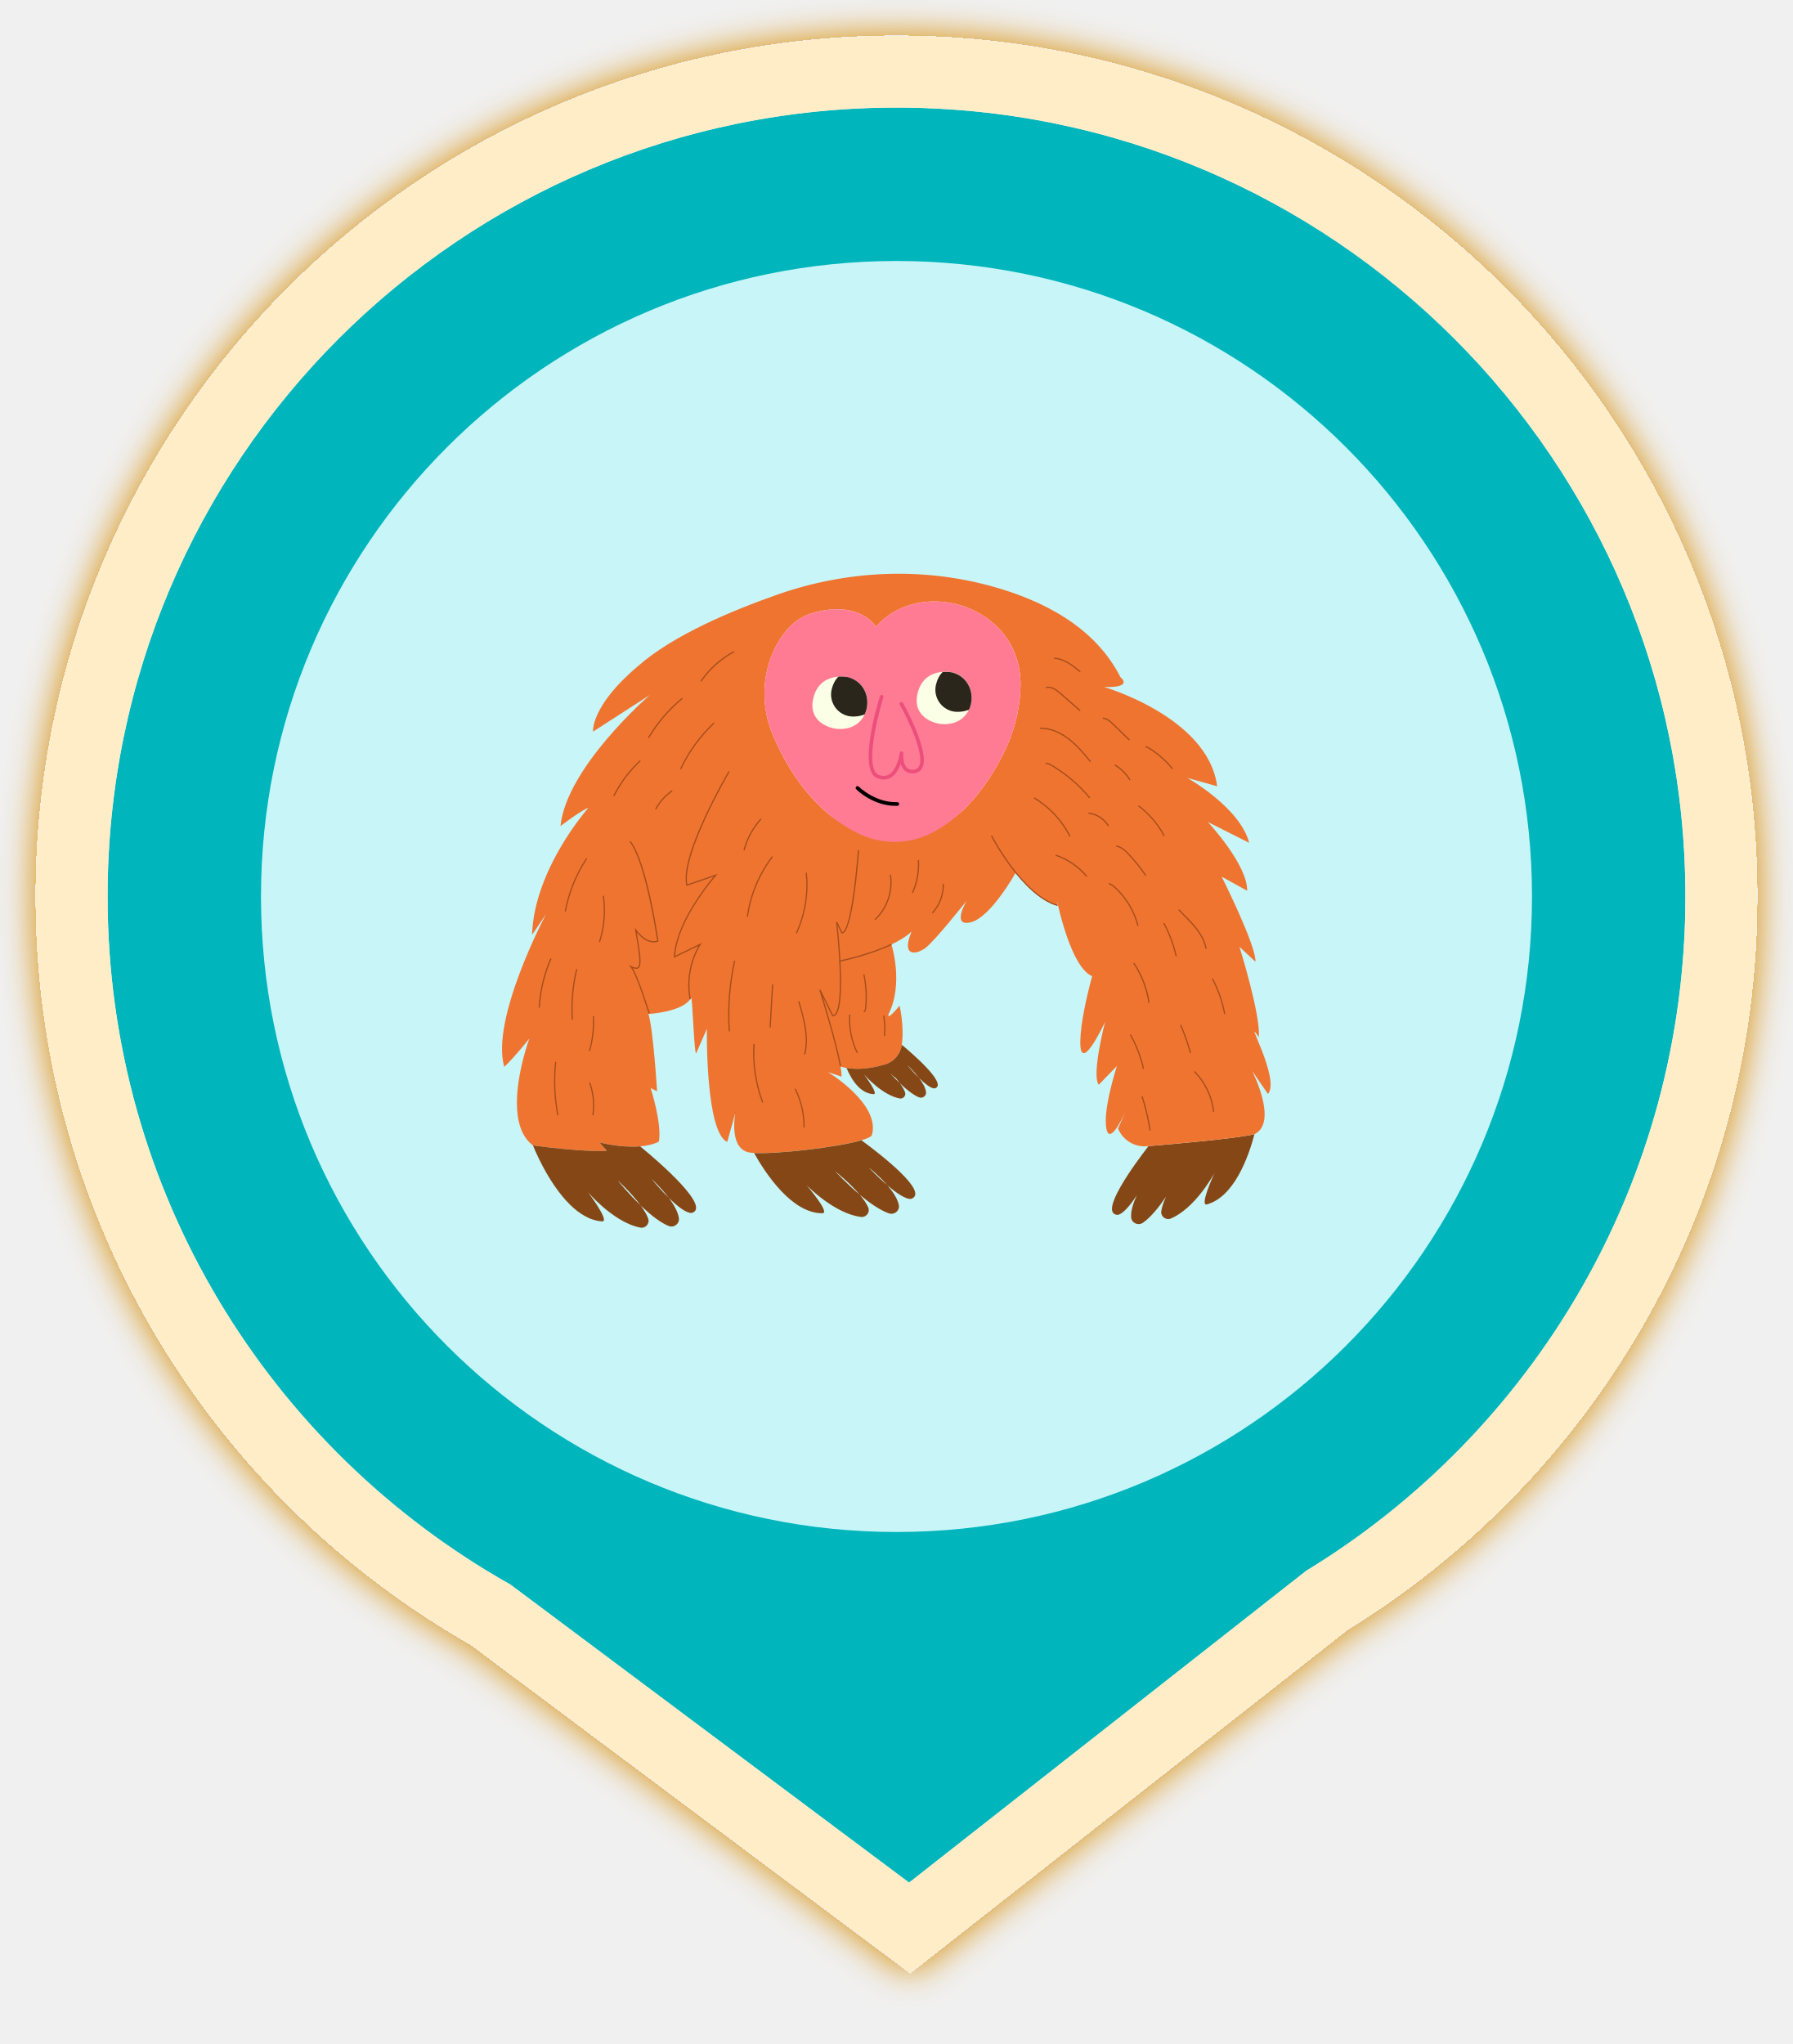
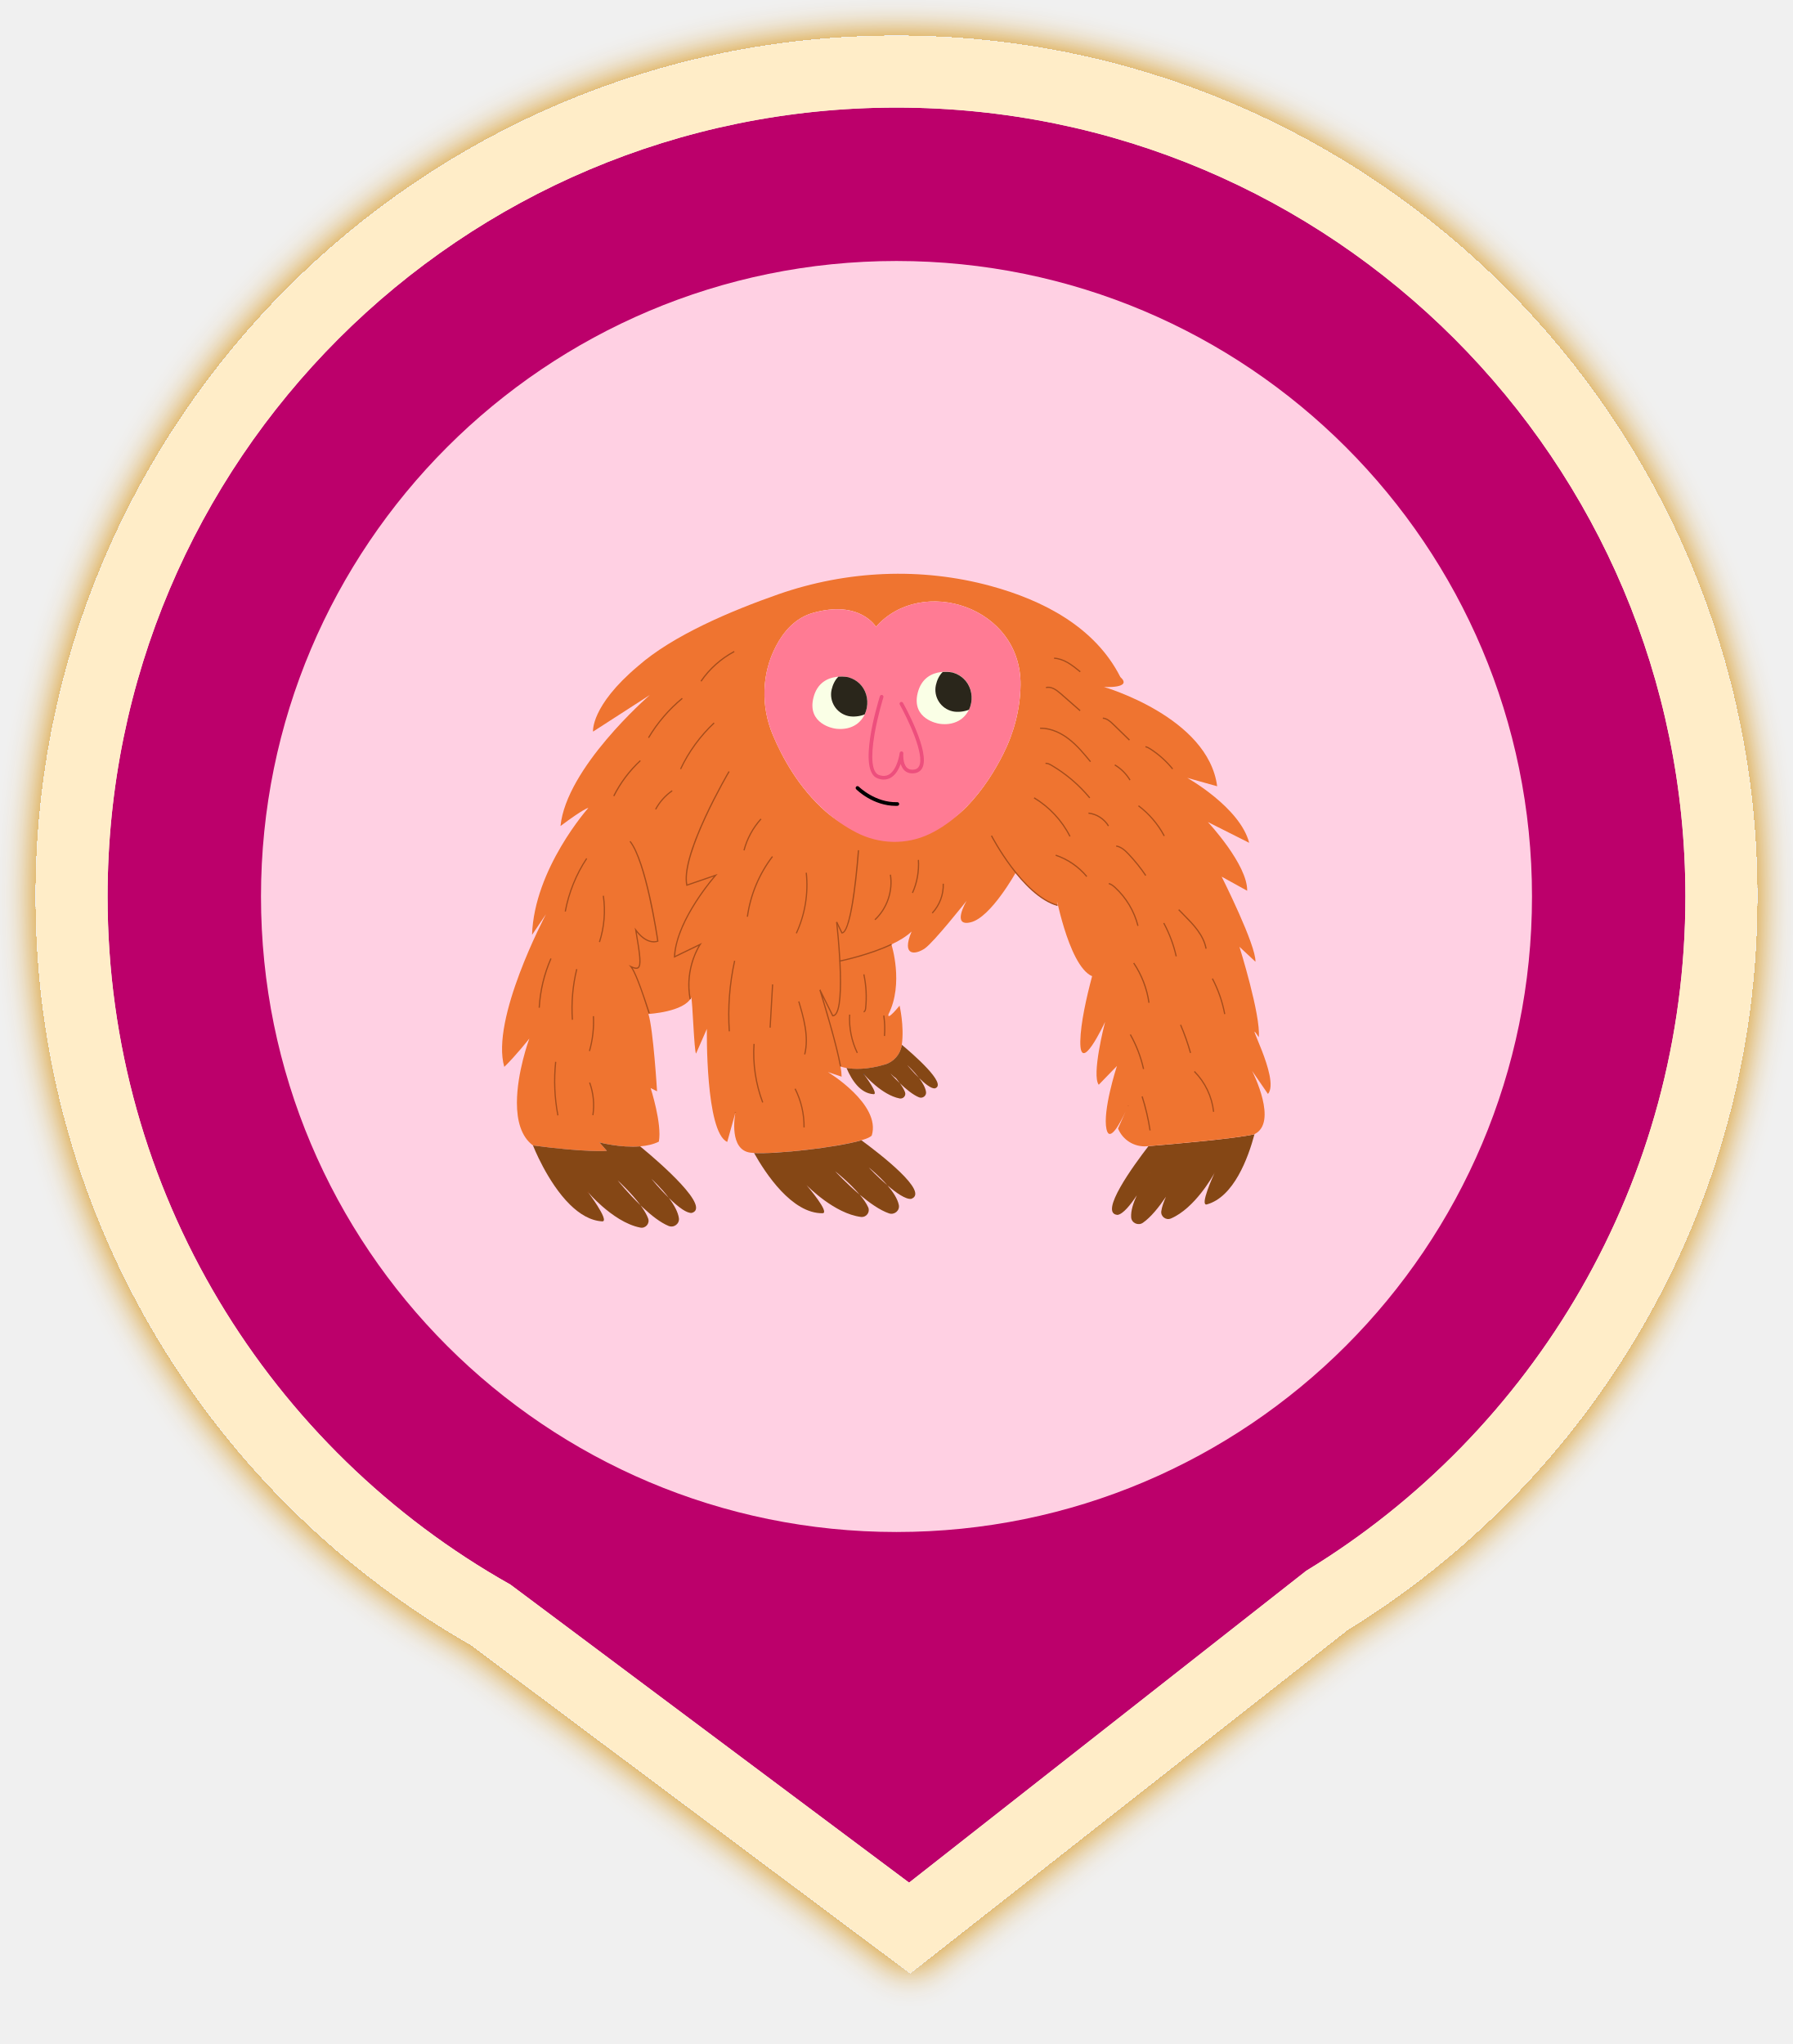
<svg xmlns="http://www.w3.org/2000/svg" xmlns:xlink="http://www.w3.org/1999/xlink" width="50" height="57" viewBox="0 0 50 57" fill="none">
  <g filter="url(#filter0_d_644_2261)">
-     <use xlink:href="#stroke0_644_2261" fill="#00B6BC" />
+     <use xlink:href="#stroke0_644_2261" fill="#BC006B" />
    <mask id="stroke1_644_2261" maskUnits="userSpaceOnUse" x="1" y="1" width="48" height="55" fill="black">
      <rect fill="white" x="1" y="1" width="48" height="55" />
      <use xlink:href="#stroke0_644_2261" />
    </mask>
    <path d="M25 3C37.15 3 47 12.85 47 25C47 32.965 42.766 39.942 36.427 43.803L25.351 52.5L14.233 44.188C7.53 40.418 3 33.239 3 25C3 12.85 12.85 3 25 3Z" stroke-width="4" stroke="#FFEDC8" mask="url(#stroke1_644_2261)" />
-     <circle cx="25" cy="25" r="17.722" fill="#C8F5F8" />
+     <circle cx="25" cy="25" r="17.722" fill="#FFD0E3" />
    <path d="M34.984 31.627C34.807 32.291 34.406 33.384 33.65 33.588C33.452 33.627 33.83 32.794 33.867 32.712C33.822 32.795 33.32 33.694 32.653 33.979C32.515 34.038 32.364 33.925 32.384 33.777C32.401 33.656 32.451 33.515 32.515 33.373C32.322 33.659 32.092 33.947 31.871 34.099C31.74 34.189 31.555 34.106 31.544 33.947C31.531 33.766 31.605 33.542 31.701 33.335C31.525 33.601 31.319 33.856 31.166 33.879C30.625 33.848 31.624 32.483 32.026 31.962C32.902 31.889 34.446 31.75 34.972 31.633C34.976 31.631 34.98 31.629 34.984 31.627V31.627Z" fill="#854715" />
    <path d="M35.359 30.507C34.974 29.945 34.923 29.871 34.916 29.862C34.946 29.922 35.642 31.305 34.984 31.627C34.981 31.629 34.977 31.63 34.973 31.632C34.446 31.749 32.902 31.888 32.026 31.961C32.012 31.962 31.998 31.963 31.984 31.965C31.636 31.994 31.31 31.793 31.178 31.47L31.388 30.998C31.245 31.305 30.941 31.884 30.856 31.488C30.744 30.974 31.133 29.771 31.147 29.727C31.14 29.734 31.086 29.79 30.64 30.25C30.437 29.982 30.799 28.563 30.817 28.497C30.785 28.563 30.107 30.008 30.126 29.03C30.136 28.534 30.296 27.819 30.455 27.223C29.759 26.921 29.396 24.614 29.491 25.247C29.055 25.123 28.647 24.732 28.326 24.333C28.326 24.333 28.153 24.644 27.91 24.973C27.668 25.302 27.355 25.648 27.075 25.718C26.527 25.856 26.938 25.149 26.956 25.119C26.928 25.154 26.042 26.274 25.792 26.447C25.538 26.624 25.125 26.684 25.421 25.977C25.279 26.113 25.078 26.234 24.859 26.337C24.544 26.486 24.19 26.601 23.912 26.68C23.634 26.758 23.432 26.799 23.421 26.802C23.458 27.518 23.45 28.325 23.222 28.328C22.908 27.694 22.87 27.617 22.865 27.608C22.88 27.658 23.318 29.057 23.438 29.739C23.458 29.85 23.469 29.941 23.469 30.005C23.469 30.012 23.469 30.018 23.469 30.025L23.087 29.895C23.087 29.895 24.574 30.794 24.311 31.663C24.279 31.707 24.176 31.753 24.023 31.797C23.393 31.983 21.92 32.156 21.2 32.156C21.137 32.156 21.08 32.155 21.029 32.152C20.992 32.15 20.958 32.148 20.929 32.144C20.329 32.069 20.489 31.131 20.507 31.031C20.498 31.062 20.46 31.201 20.28 31.844C19.668 31.572 19.712 28.692 19.712 28.692L19.41 29.381C19.357 29.324 19.312 27.892 19.276 27.818C19.074 28.223 18.082 28.276 18.082 28.276C18.218 28.702 18.323 30.432 18.323 30.432L18.144 30.342C18.144 30.342 18.466 31.339 18.373 31.836C18.221 31.913 18.038 31.952 17.85 31.968C17.304 32.013 16.715 31.857 16.715 31.857L16.923 32.093C16.923 32.093 16.375 32.143 14.863 31.943C14.524 31.69 14.415 31.234 14.415 30.753C14.415 29.909 14.751 28.989 14.761 28.962C14.746 28.981 14.388 29.436 14.063 29.752C13.677 28.428 15.195 25.554 15.225 25.495C15.22 25.503 15.177 25.566 14.837 26.07C14.897 24.224 16.407 22.53 16.407 22.53C16.407 22.53 16.297 22.535 15.63 23.035C15.796 21.411 18.052 19.443 18.122 19.381L16.538 20.402C16.538 20.402 16.464 19.693 17.791 18.576C18.758 17.723 20.383 17.034 21.709 16.571C23.617 15.907 25.683 15.811 27.631 16.342C29.07 16.734 30.534 17.478 31.242 18.879C31.603 19.206 30.785 19.157 30.785 19.157C30.785 19.157 33.692 19.996 33.942 21.926L33.108 21.692C33.108 21.692 34.579 22.515 34.835 23.503L33.684 22.924C33.684 22.924 34.793 24.113 34.779 24.84C34.101 24.465 34.069 24.447 34.068 24.447C34.082 24.476 35.029 26.36 35.01 26.819L34.564 26.403C34.564 26.403 35.162 28.314 35.103 28.924C34.636 28.226 35.715 30.092 35.359 30.507Z" fill="#EF7430" />
    <path d="M29.486 25.265C28.5 24.983 27.642 23.329 27.633 23.313L27.664 23.297C27.672 23.313 28.523 24.954 29.496 25.232L29.486 25.265Z" fill="#A54D1C" />
    <path d="M25.148 29.136C25.147 29.141 25.147 29.146 25.146 29.15C25.109 29.402 24.927 29.611 24.683 29.684C24.172 29.838 23.805 29.818 23.607 29.783C23.496 29.763 23.438 29.74 23.438 29.74C23.318 29.057 22.88 27.658 22.865 27.608C22.87 27.618 22.907 27.695 23.221 28.329C23.449 28.326 23.458 27.519 23.421 26.802C23.443 26.798 24.229 26.636 24.859 26.338C24.859 26.338 25.209 27.429 24.777 28.282C24.728 28.487 25.086 28.044 25.086 28.044C25.086 28.044 25.221 28.616 25.148 29.136Z" fill="#EF7430" />
    <path d="M23.422 29.741C23.314 29.131 22.958 27.965 22.852 27.622L22.849 27.611L22.88 27.599C22.882 27.603 22.891 27.62 22.928 27.694L23.232 28.309C23.251 28.306 23.268 28.296 23.284 28.279C23.406 28.148 23.447 27.637 23.404 26.801L23.403 26.786L23.418 26.783C23.502 26.766 24.249 26.606 24.852 26.32L24.867 26.351C24.285 26.627 23.57 26.786 23.439 26.814C23.483 27.663 23.439 28.164 23.309 28.302C23.284 28.329 23.255 28.343 23.222 28.343H23.211L22.944 27.803C23.087 28.274 23.363 29.21 23.456 29.735L23.422 29.741L23.422 29.741Z" fill="#A54D1C" />
    <path d="M26.067 30.352C25.961 30.358 25.786 30.216 25.63 30.062C25.488 29.874 25.319 29.718 25.3 29.702C25.317 29.721 25.462 29.898 25.63 30.062C25.725 30.188 25.807 30.328 25.824 30.451C25.839 30.559 25.727 30.641 25.627 30.6C25.457 30.53 25.262 30.37 25.092 30.206C24.916 29.968 25.03 30.131 24.832 29.936C24.842 29.948 24.855 29.978 25.092 30.206C25.156 30.292 25.209 30.379 25.238 30.458C25.273 30.555 25.187 30.651 25.087 30.632C24.595 30.535 24.126 29.996 24.092 29.957C24.121 29.996 24.504 30.511 24.364 30.513C24.004 30.494 23.762 30.148 23.606 29.782C23.804 29.816 24.172 29.837 24.683 29.683C24.927 29.609 25.108 29.401 25.146 29.148C25.146 29.144 25.147 29.139 25.148 29.135C25.42 29.361 26.451 30.245 26.067 30.352H26.067Z" fill="#854715" />
    <path d="M25.461 24.907L25.43 24.892C25.556 24.617 25.614 24.293 25.594 23.981L25.628 23.979C25.649 24.297 25.59 24.626 25.461 24.907Z" fill="#A54D1C" />
    <path d="M28.459 19.107C28.45 19.774 28.278 20.427 27.979 21.023C27.758 21.464 27.423 22.017 26.96 22.493C25.898 23.585 24.157 23.63 23.015 22.621C22.275 21.966 21.817 21.131 21.549 20.49C21.215 19.692 21.238 18.783 21.64 18.017C21.856 17.604 22.182 17.23 22.672 17.091C23.98 16.722 24.428 17.479 24.428 17.479C25.7 16.033 28.491 16.915 28.459 19.108L28.459 19.107Z" fill="white" />
    <path d="M31.458 30.842C31.449 30.864 31.429 30.909 31.402 30.967L31.458 30.842Z" fill="white" />
    <path d="M27.979 21.024C27.617 21.745 26.951 22.766 25.917 23.259C25.274 23.566 24.521 23.545 23.888 23.22C22.615 22.567 21.909 21.353 21.549 20.49C21.215 19.692 21.237 18.783 21.639 18.017C21.855 17.604 22.181 17.23 22.672 17.091C23.98 16.722 24.427 17.479 24.427 17.479C25.699 16.033 28.49 16.915 28.459 19.108C28.449 19.774 28.278 20.428 27.979 21.024Z" fill="#FF7B94" />
    <path d="M18.088 28.262C17.856 27.531 17.681 27.083 17.582 26.968L17.532 26.908L17.602 26.941C17.699 26.986 17.755 26.995 17.786 26.971C17.866 26.91 17.828 26.603 17.712 25.938L17.7 25.867L17.743 25.925C18.024 26.305 18.269 26.252 18.325 26.233C18.298 26.047 17.987 24.013 17.556 23.472L17.582 23.451C18.039 24.023 18.348 26.151 18.361 26.241L18.363 26.254L18.351 26.259C18.34 26.265 18.071 26.383 17.757 26C17.876 26.685 17.898 26.929 17.807 26.999C17.766 27.031 17.706 27.02 17.644 26.997C17.775 27.208 17.972 27.785 18.121 28.252L18.088 28.262V28.262Z" fill="#A54D1C" />
    <path d="M31.474 30.845L31.443 30.834L31.444 30.83L31.477 30.838C31.477 30.84 31.476 30.842 31.474 30.845Z" fill="#A54D1C" />
    <path d="M20.523 31.031L20.491 31.026L20.491 31.021L20.524 31.026L20.523 31.031Z" fill="#A54D1C" />
    <path d="M19.23 27.869C19.089 27.125 19.38 26.546 19.48 26.377L18.792 26.71L18.793 26.681C18.832 25.765 19.702 24.683 19.903 24.444L19.141 24.707L19.137 24.688C19.06 24.326 19.235 23.68 19.658 22.768C19.972 22.091 20.313 21.512 20.316 21.506L20.346 21.523C20.332 21.546 19.01 23.8 19.167 24.662L20.014 24.37L19.97 24.418C19.959 24.431 18.89 25.641 18.829 26.654L19.577 26.292L19.54 26.345C19.535 26.352 19.099 26.991 19.264 27.863L19.23 27.869H19.23Z" fill="#A54D1C" />
    <path d="M20.523 31.034L20.517 31.031L20.491 31.027L20.492 31.019H20.492L20.493 31.018L20.499 31.021L20.511 31.024H20.525L20.523 31.032L20.523 31.034Z" fill="#A54D1C" />
    <path d="M22.852 27.619L22.863 27.608L22.848 27.606L22.863 27.608L22.877 27.596L22.881 27.61L22.864 27.608L22.852 27.619Z" fill="#A54D1C" />
    <path d="M23.404 26.802C23.379 26.326 23.334 25.889 23.316 25.723L23.315 25.714L23.349 25.711L23.35 25.72C23.368 25.886 23.413 26.324 23.438 26.801L23.403 26.803L23.404 26.802Z" fill="#A54D1C" />
    <path d="M22.852 27.619L22.849 27.614L22.863 27.607H22.864L22.852 27.619ZM22.881 27.609L22.863 27.608L22.865 27.606L22.876 27.596L22.882 27.601V27.61L22.881 27.609Z" fill="#A54D1C" />
    <path d="M23.48 26.032C23.48 26.032 23.479 26.032 23.477 26.032H23.467L23.354 25.798C23.323 25.735 23.318 25.723 23.316 25.721L23.347 25.706V25.706C23.349 25.709 23.355 25.721 23.385 25.784L23.488 25.997C23.545 25.985 23.671 25.835 23.803 24.865C23.88 24.295 23.922 23.715 23.923 23.709L23.957 23.711C23.94 23.95 23.782 26.032 23.48 26.032V26.032Z" fill="#A54D1C" />
    <path d="M23.42 26.817H23.42L23.421 26.783L23.42 26.817Z" fill="#A54D1C" />
    <path d="M19.399 33.742C19.382 33.781 19.346 33.809 19.288 33.825C19.219 33.829 19.131 33.791 19.033 33.727C18.912 33.647 18.777 33.528 18.65 33.404C18.436 33.119 18.178 32.885 18.165 32.873C18.177 32.888 18.397 33.156 18.65 33.404C18.726 33.505 18.797 33.613 18.849 33.719C18.89 33.805 18.921 33.89 18.932 33.97C18.954 34.128 18.791 34.248 18.644 34.187C18.419 34.095 18.165 33.895 17.934 33.68C17.91 33.658 17.887 33.636 17.864 33.613C17.607 33.264 17.238 32.929 17.223 32.915C17.238 32.933 17.516 33.279 17.864 33.613C17.879 33.635 17.895 33.657 17.91 33.679C17.981 33.782 18.041 33.886 18.075 33.98C18.126 34.121 18.001 34.263 17.854 34.233C17.452 34.155 17.061 33.874 16.785 33.632C16.567 33.441 16.422 33.273 16.4 33.248C16.421 33.276 16.548 33.448 16.661 33.626C16.795 33.838 16.907 34.059 16.797 34.06C16.464 34.042 16.16 33.853 15.896 33.594C15.261 32.971 14.863 31.943 14.863 31.943C16.375 32.143 16.923 32.093 16.923 32.093L16.715 31.857C16.715 31.857 17.304 32.014 17.85 31.968C17.881 31.992 19.572 33.36 19.399 33.742V33.742Z" fill="#854715" />
    <path d="M17.838 31.98L17.837 31.98L17.862 31.957L17.838 31.98Z" fill="#A54D1C" />
    <path d="M16.397 33.262L16.39 33.262L16.387 33.258H16.386L16.38 33.251L16.381 33.243L16.397 33.245L16.397 33.244L16.398 33.228L16.406 33.229L16.415 33.239L16.414 33.247L16.404 33.246L16.398 33.25L16.397 33.262Z" fill="#A54D1C" />
    <path d="M25.291 29.708L25.291 29.708L25.306 29.693L25.291 29.708Z" fill="#2C6BEC" />
    <path d="M24.646 29.737L24.646 29.737L24.662 29.723L24.646 29.737Z" fill="#2C6BEC" />
    <path d="M24.091 29.97H24.086L24.084 29.967L24.083 29.966L24.08 29.963L24.08 29.957L24.09 29.958L24.092 29.957L24.092 29.947L24.098 29.948L24.103 29.954L24.103 29.959L24.095 29.958L24.092 29.961L24.091 29.97Z" fill="#2C6BEC" />
    <path d="M25.41 33.432C25.257 33.452 24.989 33.263 24.747 33.055C24.514 32.785 24.24 32.567 24.227 32.557C24.239 32.571 24.477 32.825 24.747 33.055C24.896 33.228 25.029 33.424 25.065 33.601C25.098 33.756 24.943 33.888 24.792 33.837C24.538 33.751 24.238 33.537 23.974 33.315C23.695 32.984 23.306 32.675 23.29 32.662C23.305 32.679 23.606 33.005 23.974 33.315C24.075 33.434 24.161 33.556 24.211 33.668C24.269 33.8 24.165 33.943 24.025 33.938C24.019 33.938 24.013 33.937 24.008 33.936C23.276 33.843 22.535 33.094 22.49 33.048C22.529 33.095 23.146 33.816 22.941 33.833C22.083 33.846 21.341 32.712 21.029 32.154C21.654 32.188 23.337 32 24.023 31.799C24.526 32.168 25.932 33.249 25.41 33.432L25.41 33.432Z" fill="#854715" />
    <path d="M22.476 33.056L22.487 33.044L22.5 33.033L22.501 33.033L22.476 33.056Z" fill="#A54D1C" />
    <path d="M32.076 32.723L32.064 32.711L32.048 32.709L32.063 32.71L32.053 32.699L32.063 32.71L32.081 32.712L32.076 32.723Z" fill="#A54D1C" />
    <path d="M32.994 32.556C32.994 32.556 32.994 32.556 32.994 32.556L32.995 32.555" fill="#854715" />
    <path d="M33.881 32.718L33.875 32.712L33.862 32.706L33.853 32.705V32.702L33.853 32.698L33.858 32.693L33.87 32.706L33.886 32.707L33.886 32.71L33.884 32.715L33.875 32.712L33.881 32.718Z" fill="#A54D1C" />
    <path d="M24.174 19.731C24.173 19.735 24.172 19.738 24.172 19.742C24.16 19.805 24.14 19.865 24.113 19.923C24.106 19.939 24.098 19.955 24.089 19.97C24.008 20.114 23.877 20.232 23.698 20.289C23.65 20.305 23.599 20.317 23.546 20.322C23.38 20.342 23.263 20.313 23.263 20.313C23.263 20.313 22.499 20.193 22.684 19.455C22.789 19.036 23.086 18.908 23.323 18.876C23.343 18.874 23.362 18.872 23.381 18.87C23.532 18.859 23.647 18.883 23.647 18.883C23.647 18.883 23.652 18.884 23.662 18.887C23.784 18.922 23.885 18.983 23.963 19.056C24.149 19.232 24.217 19.491 24.175 19.73L24.174 19.731Z" fill="#FAFFE6" />
    <path d="M24.174 19.73C24.173 19.734 24.172 19.738 24.172 19.741C24.16 19.804 24.14 19.864 24.113 19.922C23.981 19.978 23.796 19.998 23.658 19.968C23.326 19.894 23.117 19.565 23.19 19.234C23.22 19.101 23.286 18.957 23.381 18.87C23.532 18.859 23.646 18.883 23.646 18.883C23.646 18.883 23.652 18.884 23.662 18.887C23.784 18.922 23.885 18.983 23.963 19.056C24.149 19.232 24.217 19.491 24.174 19.73L24.174 19.73Z" fill="#2A261B" />
    <path d="M27.082 19.596C27.081 19.6 27.081 19.604 27.08 19.607C27.069 19.67 27.049 19.73 27.022 19.788C27.015 19.804 27.006 19.82 26.997 19.835C26.916 19.98 26.785 20.097 26.607 20.154C26.559 20.17 26.508 20.182 26.454 20.188C26.288 20.207 26.172 20.178 26.172 20.178C26.172 20.178 25.408 20.058 25.592 19.32C25.698 18.901 25.995 18.773 26.232 18.742C26.252 18.739 26.271 18.737 26.29 18.735C26.441 18.724 26.555 18.748 26.555 18.748C26.555 18.748 26.561 18.75 26.571 18.752C26.693 18.788 26.794 18.848 26.872 18.922C27.058 19.097 27.125 19.357 27.083 19.596L27.082 19.596Z" fill="#FAFFE6" />
    <path d="M27.082 19.599C27.081 19.603 27.081 19.607 27.08 19.611C27.069 19.673 27.049 19.734 27.022 19.791C26.889 19.847 26.704 19.867 26.567 19.837C26.235 19.763 26.026 19.434 26.099 19.103C26.128 18.97 26.195 18.826 26.289 18.739C26.441 18.728 26.555 18.752 26.555 18.752C26.555 18.752 26.56 18.753 26.571 18.756C26.693 18.792 26.793 18.852 26.871 18.926C27.057 19.101 27.125 19.36 27.083 19.599L27.082 19.599Z" fill="#2A261B" />
    <path d="M24.983 22.473C24.344 22.473 23.895 22.029 23.876 22.009C23.856 21.989 23.856 21.957 23.876 21.937C23.896 21.917 23.928 21.917 23.948 21.937C23.953 21.941 24.407 22.389 25.022 22.37C25.05 22.369 25.074 22.391 25.075 22.419C25.076 22.448 25.053 22.471 25.025 22.472C25.011 22.473 24.997 22.473 24.983 22.473L24.983 22.473Z" fill="black" />
    <path d="M24.646 21.74C24.592 21.74 24.534 21.729 24.475 21.707C23.904 21.501 24.471 19.628 24.537 19.415C24.546 19.388 24.574 19.373 24.601 19.381C24.628 19.39 24.643 19.419 24.635 19.445C24.633 19.451 24.476 19.957 24.386 20.481C24.274 21.14 24.317 21.541 24.509 21.611C24.619 21.651 24.713 21.645 24.796 21.595C25.029 21.452 25.089 21.003 25.089 20.998C25.093 20.971 25.118 20.951 25.146 20.954C25.173 20.957 25.194 20.982 25.191 21.009C25.191 21.012 25.167 21.279 25.286 21.403C25.329 21.448 25.387 21.468 25.461 21.464C25.541 21.46 25.595 21.43 25.627 21.372C25.802 21.051 25.3 20.02 25.092 19.649C25.078 19.625 25.087 19.593 25.111 19.58C25.136 19.566 25.167 19.575 25.181 19.599C25.213 19.656 25.955 20.985 25.717 21.421C25.667 21.511 25.583 21.56 25.467 21.566C25.362 21.572 25.276 21.541 25.211 21.474C25.166 21.426 25.137 21.366 25.118 21.304C25.066 21.444 24.983 21.6 24.849 21.682C24.787 21.72 24.719 21.739 24.646 21.739L24.646 21.74Z" fill="#ED4F7D" />
    <path d="M17.132 22.206L17.101 22.19C17.289 21.817 17.539 21.483 17.846 21.199L17.869 21.224C17.566 21.506 17.318 21.836 17.132 22.206H17.132Z" fill="#A54D1C" />
    <path d="M15.78 25.422L15.747 25.415C15.844 24.889 16.051 24.376 16.347 23.93L16.375 23.948C16.082 24.39 15.876 24.9 15.78 25.422Z" fill="#A54D1C" />
    <path d="M16.734 26.275L16.701 26.264C16.834 25.853 16.871 25.41 16.808 24.982L16.842 24.977C16.905 25.409 16.868 25.858 16.734 26.274V26.275Z" fill="#A54D1C" />
    <path d="M15.054 28.103L15.02 28.101C15.047 27.624 15.157 27.16 15.349 26.723L15.38 26.736C15.191 27.17 15.081 27.63 15.054 28.103H15.054Z" fill="#A54D1C" />
    <path d="M15.541 31.107C15.447 30.613 15.427 30.109 15.479 29.609L15.513 29.613C15.46 30.11 15.481 30.61 15.574 31.101L15.54 31.107L15.541 31.107Z" fill="#A54D1C" />
    <path d="M16.55 31.101L16.517 31.096C16.562 30.794 16.531 30.482 16.427 30.195L16.459 30.184C16.566 30.476 16.597 30.793 16.55 31.101Z" fill="#A54D1C" />
    <path d="M15.945 28.438C15.912 27.962 15.954 27.485 16.067 27.021L16.1 27.03C15.987 27.49 15.947 27.963 15.979 28.436L15.945 28.439V28.438Z" fill="#A54D1C" />
    <path d="M16.455 29.314L16.422 29.305C16.512 28.99 16.548 28.665 16.531 28.338L16.565 28.336C16.583 28.667 16.545 28.996 16.455 29.314H16.455Z" fill="#A54D1C" />
    <path d="M18.298 22.577L18.268 22.561C18.38 22.353 18.542 22.172 18.735 22.037L18.755 22.065C18.565 22.197 18.407 22.374 18.298 22.577H18.298Z" fill="#A54D1C" />
    <path d="M18.995 21.453L18.964 21.439C19.189 20.958 19.514 20.511 19.903 20.148L19.926 20.173C19.54 20.533 19.218 20.976 18.994 21.453H18.995Z" fill="#A54D1C" />
    <path d="M18.1 20.582L18.07 20.565C18.321 20.144 18.639 19.773 19.016 19.461L19.038 19.487C18.663 19.797 18.348 20.165 18.1 20.582Z" fill="#A54D1C" />
    <path d="M19.562 19.008L19.534 18.988C19.772 18.64 20.096 18.352 20.468 18.154L20.485 18.184C20.116 18.38 19.797 18.664 19.562 19.008L19.562 19.008Z" fill="#A54D1C" />
    <path d="M20.764 23.718L20.731 23.709C20.816 23.382 20.982 23.077 21.209 22.826L21.235 22.849C21.011 23.095 20.848 23.396 20.764 23.718Z" fill="#A54D1C" />
    <path d="M20.859 25.566L20.825 25.562C20.91 24.949 21.153 24.366 21.528 23.875L21.555 23.896C21.184 24.382 20.943 24.96 20.859 25.566Z" fill="#A54D1C" />
    <path d="M22.223 26.033L22.192 26.019C22.434 25.494 22.529 24.914 22.467 24.34L22.501 24.336C22.563 24.916 22.467 25.503 22.222 26.033H22.223Z" fill="#A54D1C" />
    <path d="M20.321 28.761C20.277 28.1 20.327 27.436 20.47 26.789L20.503 26.796C20.361 27.44 20.312 28.101 20.355 28.759L20.321 28.761Z" fill="#A54D1C" />
    <path d="M21.528 27.45L21.459 28.656L21.493 28.658L21.562 27.452L21.528 27.45Z" fill="#A54D1C" />
    <path d="M21.253 30.749C21.057 30.23 20.973 29.663 21.01 29.109L21.044 29.112C21.007 29.66 21.091 30.223 21.285 30.737L21.253 30.749H21.253Z" fill="#A54D1C" />
    <path d="M22.439 31.44H22.405C22.41 31.07 22.325 30.699 22.157 30.369L22.188 30.354C22.357 30.689 22.444 31.065 22.439 31.44Z" fill="#A54D1C" />
    <path d="M22.457 29.407L22.424 29.398C22.547 28.903 22.387 28.364 22.259 27.931L22.291 27.922C22.421 28.359 22.583 28.902 22.457 29.407H22.457Z" fill="#A54D1C" />
    <path d="M24.411 25.66L24.387 25.636C24.722 25.322 24.885 24.846 24.813 24.394L24.847 24.389C24.921 24.852 24.753 25.34 24.411 25.66H24.411Z" fill="#A54D1C" />
    <path d="M26.01 25.474L25.985 25.45C26.188 25.234 26.298 24.94 26.287 24.644L26.321 24.643C26.332 24.948 26.218 25.251 26.01 25.474Z" fill="#A54D1C" />
    <path d="M29.823 23.333C29.603 22.894 29.25 22.515 28.828 22.264L28.845 22.234C29.273 22.489 29.631 22.873 29.853 23.317L29.823 23.333Z" fill="#A54D1C" />
    <path d="M30.376 22.261C30.078 21.901 29.723 21.598 29.321 21.36C29.269 21.329 29.213 21.3 29.157 21.304L29.154 21.27C29.221 21.265 29.281 21.297 29.338 21.331C29.744 21.571 30.102 21.876 30.402 22.239L30.376 22.261V22.261Z" fill="#A54D1C" />
    <path d="M30.397 21.251C30.215 21.03 30.027 20.801 29.797 20.624C29.618 20.485 29.336 20.32 29.005 20.325V20.291C29.345 20.286 29.634 20.454 29.818 20.597C30.051 20.777 30.24 21.007 30.423 21.229L30.397 21.251V21.251Z" fill="#A54D1C" />
    <path d="M30.11 19.832L29.568 19.357C29.444 19.248 29.31 19.153 29.173 19.191L29.164 19.158C29.317 19.116 29.465 19.222 29.591 19.331L30.133 19.806L30.11 19.832Z" fill="#A54D1C" />
    <path d="M30.114 18.747C29.876 18.55 29.656 18.386 29.393 18.372L29.395 18.338C29.668 18.353 29.892 18.52 30.136 18.72L30.114 18.746V18.747Z" fill="#A54D1C" />
    <path d="M32.688 21.454C32.514 21.24 32.309 21.055 32.077 20.905C32.034 20.877 31.989 20.85 31.939 20.84L31.945 20.807C32.001 20.817 32.05 20.847 32.096 20.876C32.33 21.028 32.538 21.216 32.714 21.433L32.688 21.454Z" fill="#A54D1C" />
    <path d="M32.452 23.32C32.279 22.994 32.033 22.705 31.738 22.484L31.758 22.457C32.057 22.681 32.307 22.974 32.482 23.304L32.452 23.32Z" fill="#A54D1C" />
    <path d="M31.937 24.425C31.796 24.216 31.636 24.017 31.463 23.834C31.365 23.729 31.256 23.63 31.124 23.61L31.129 23.576C31.271 23.598 31.386 23.702 31.488 23.81C31.662 23.995 31.823 24.195 31.965 24.405L31.937 24.425V24.425Z" fill="#A54D1C" />
    <path d="M33.616 26.458C33.548 26.08 33.252 25.78 33.014 25.539L32.857 25.379L32.882 25.355L33.038 25.515C33.28 25.759 33.58 26.064 33.65 26.452L33.617 26.458H33.616Z" fill="#A54D1C" />
    <path d="M32.784 26.672C32.711 26.35 32.595 26.039 32.438 25.748L32.468 25.732C32.626 26.026 32.744 26.34 32.817 26.665L32.784 26.672H32.784Z" fill="#A54D1C" />
    <path d="M32.024 27.966C31.968 27.574 31.822 27.193 31.601 26.865L31.629 26.846C31.854 27.178 32.002 27.564 32.058 27.962L32.024 27.966H32.024Z" fill="#A54D1C" />
    <path d="M31.873 29.815C31.798 29.479 31.675 29.158 31.506 28.858L31.536 28.842C31.706 29.144 31.831 29.469 31.906 29.807L31.872 29.815H31.873Z" fill="#A54D1C" />
    <path d="M32.055 31.527C32.006 31.207 31.932 30.889 31.833 30.581L31.866 30.57C31.965 30.88 32.04 31.201 32.088 31.522L32.054 31.527L32.055 31.527Z" fill="#A54D1C" />
    <path d="M33.183 29.367C33.108 29.102 33.016 28.839 32.907 28.586L32.938 28.572C33.047 28.827 33.141 29.091 33.216 29.358L33.183 29.367Z" fill="#A54D1C" />
    <path d="M33.826 31.006C33.781 30.586 33.592 30.19 33.294 29.891L33.318 29.867C33.622 30.172 33.814 30.575 33.86 31.002L33.826 31.006Z" fill="#A54D1C" />
    <path d="M34.137 28.282C34.072 27.938 33.957 27.607 33.794 27.297L33.824 27.281C33.988 27.594 34.105 27.928 34.17 28.276L34.137 28.282H34.137Z" fill="#A54D1C" />
    <path d="M31.717 25.823C31.616 25.419 31.391 25.043 31.084 24.762C31.037 24.719 30.982 24.673 30.916 24.656L30.924 24.623C30.995 24.64 31.053 24.688 31.107 24.736C31.419 25.022 31.647 25.404 31.75 25.814L31.717 25.823L31.717 25.823Z" fill="#A54D1C" />
    <path d="M31.498 21.764C31.396 21.592 31.251 21.448 31.079 21.346L31.096 21.316C31.273 21.421 31.422 21.57 31.527 21.746L31.498 21.764Z" fill="#A54D1C" />
    <path d="M31.485 20.651L31.04 20.218C30.951 20.13 30.861 20.052 30.753 20.044L30.755 20.01C30.875 20.018 30.97 20.101 31.064 20.193L31.509 20.626L31.485 20.651Z" fill="#A54D1C" />
    <path d="M30.897 23.043C30.783 22.851 30.574 22.716 30.352 22.692L30.356 22.658C30.589 22.683 30.807 22.824 30.926 23.025L30.897 23.043Z" fill="#A54D1C" />
    <path d="M30.294 24.455C30.071 24.186 29.765 23.976 29.433 23.864L29.444 23.832C29.787 23.947 30.09 24.155 30.32 24.433L30.294 24.455Z" fill="#A54D1C" />
    <path d="M24.086 28.233L24.08 28.2C24.11 28.194 24.119 28.148 24.122 28.121C24.156 27.804 24.139 27.486 24.073 27.175L24.106 27.168C24.174 27.483 24.19 27.804 24.156 28.124C24.148 28.205 24.113 28.228 24.086 28.233V28.233Z" fill="#A54D1C" />
    <path d="M23.892 29.369C23.73 29.035 23.656 28.663 23.677 28.293L23.711 28.295C23.69 28.659 23.764 29.026 23.922 29.354L23.892 29.369V29.369Z" fill="#A54D1C" />
    <path d="M24.682 28.892L24.648 28.889C24.663 28.701 24.656 28.51 24.629 28.323L24.663 28.318C24.69 28.508 24.697 28.701 24.682 28.892V28.892Z" fill="#A54D1C" />
  </g>
  <defs>
    <filter id="filter0_d_644_2261" x="0" y="0" width="50" height="56.02" filterUnits="userSpaceOnUse" color-interpolation-filters="sRGB">
      <feFlood flood-opacity="0" result="BackgroundImageFix" />
      <feColorMatrix in="SourceAlpha" type="matrix" values="0 0 0 0 0 0 0 0 0 0 0 0 0 0 0 0 0 0 127 0" result="hardAlpha" />
      <feOffset />
      <feGaussianBlur stdDeviation="0.5" />
      <feComposite in2="hardAlpha" operator="out" />
      <feColorMatrix type="matrix" values="0 0 0 0 0.839 0 0 0 0 0.545 0 0 0 0 0 0 0 0 1 0" />
      <feBlend mode="normal" in2="BackgroundImageFix" result="effect1_dropShadow_644_2261" />
      <feBlend mode="normal" in="SourceGraphic" in2="effect1_dropShadow_644_2261" result="shape" />
    </filter>
    <path id="stroke0_644_2261" d="M25 3C37.15 3 47 12.85 47 25C47 32.965 42.766 39.942 36.427 43.803L25.351 52.5L14.233 44.188C7.53 40.418 3 33.239 3 25C3 12.85 12.85 3 25 3Z" />
  </defs>
</svg>
